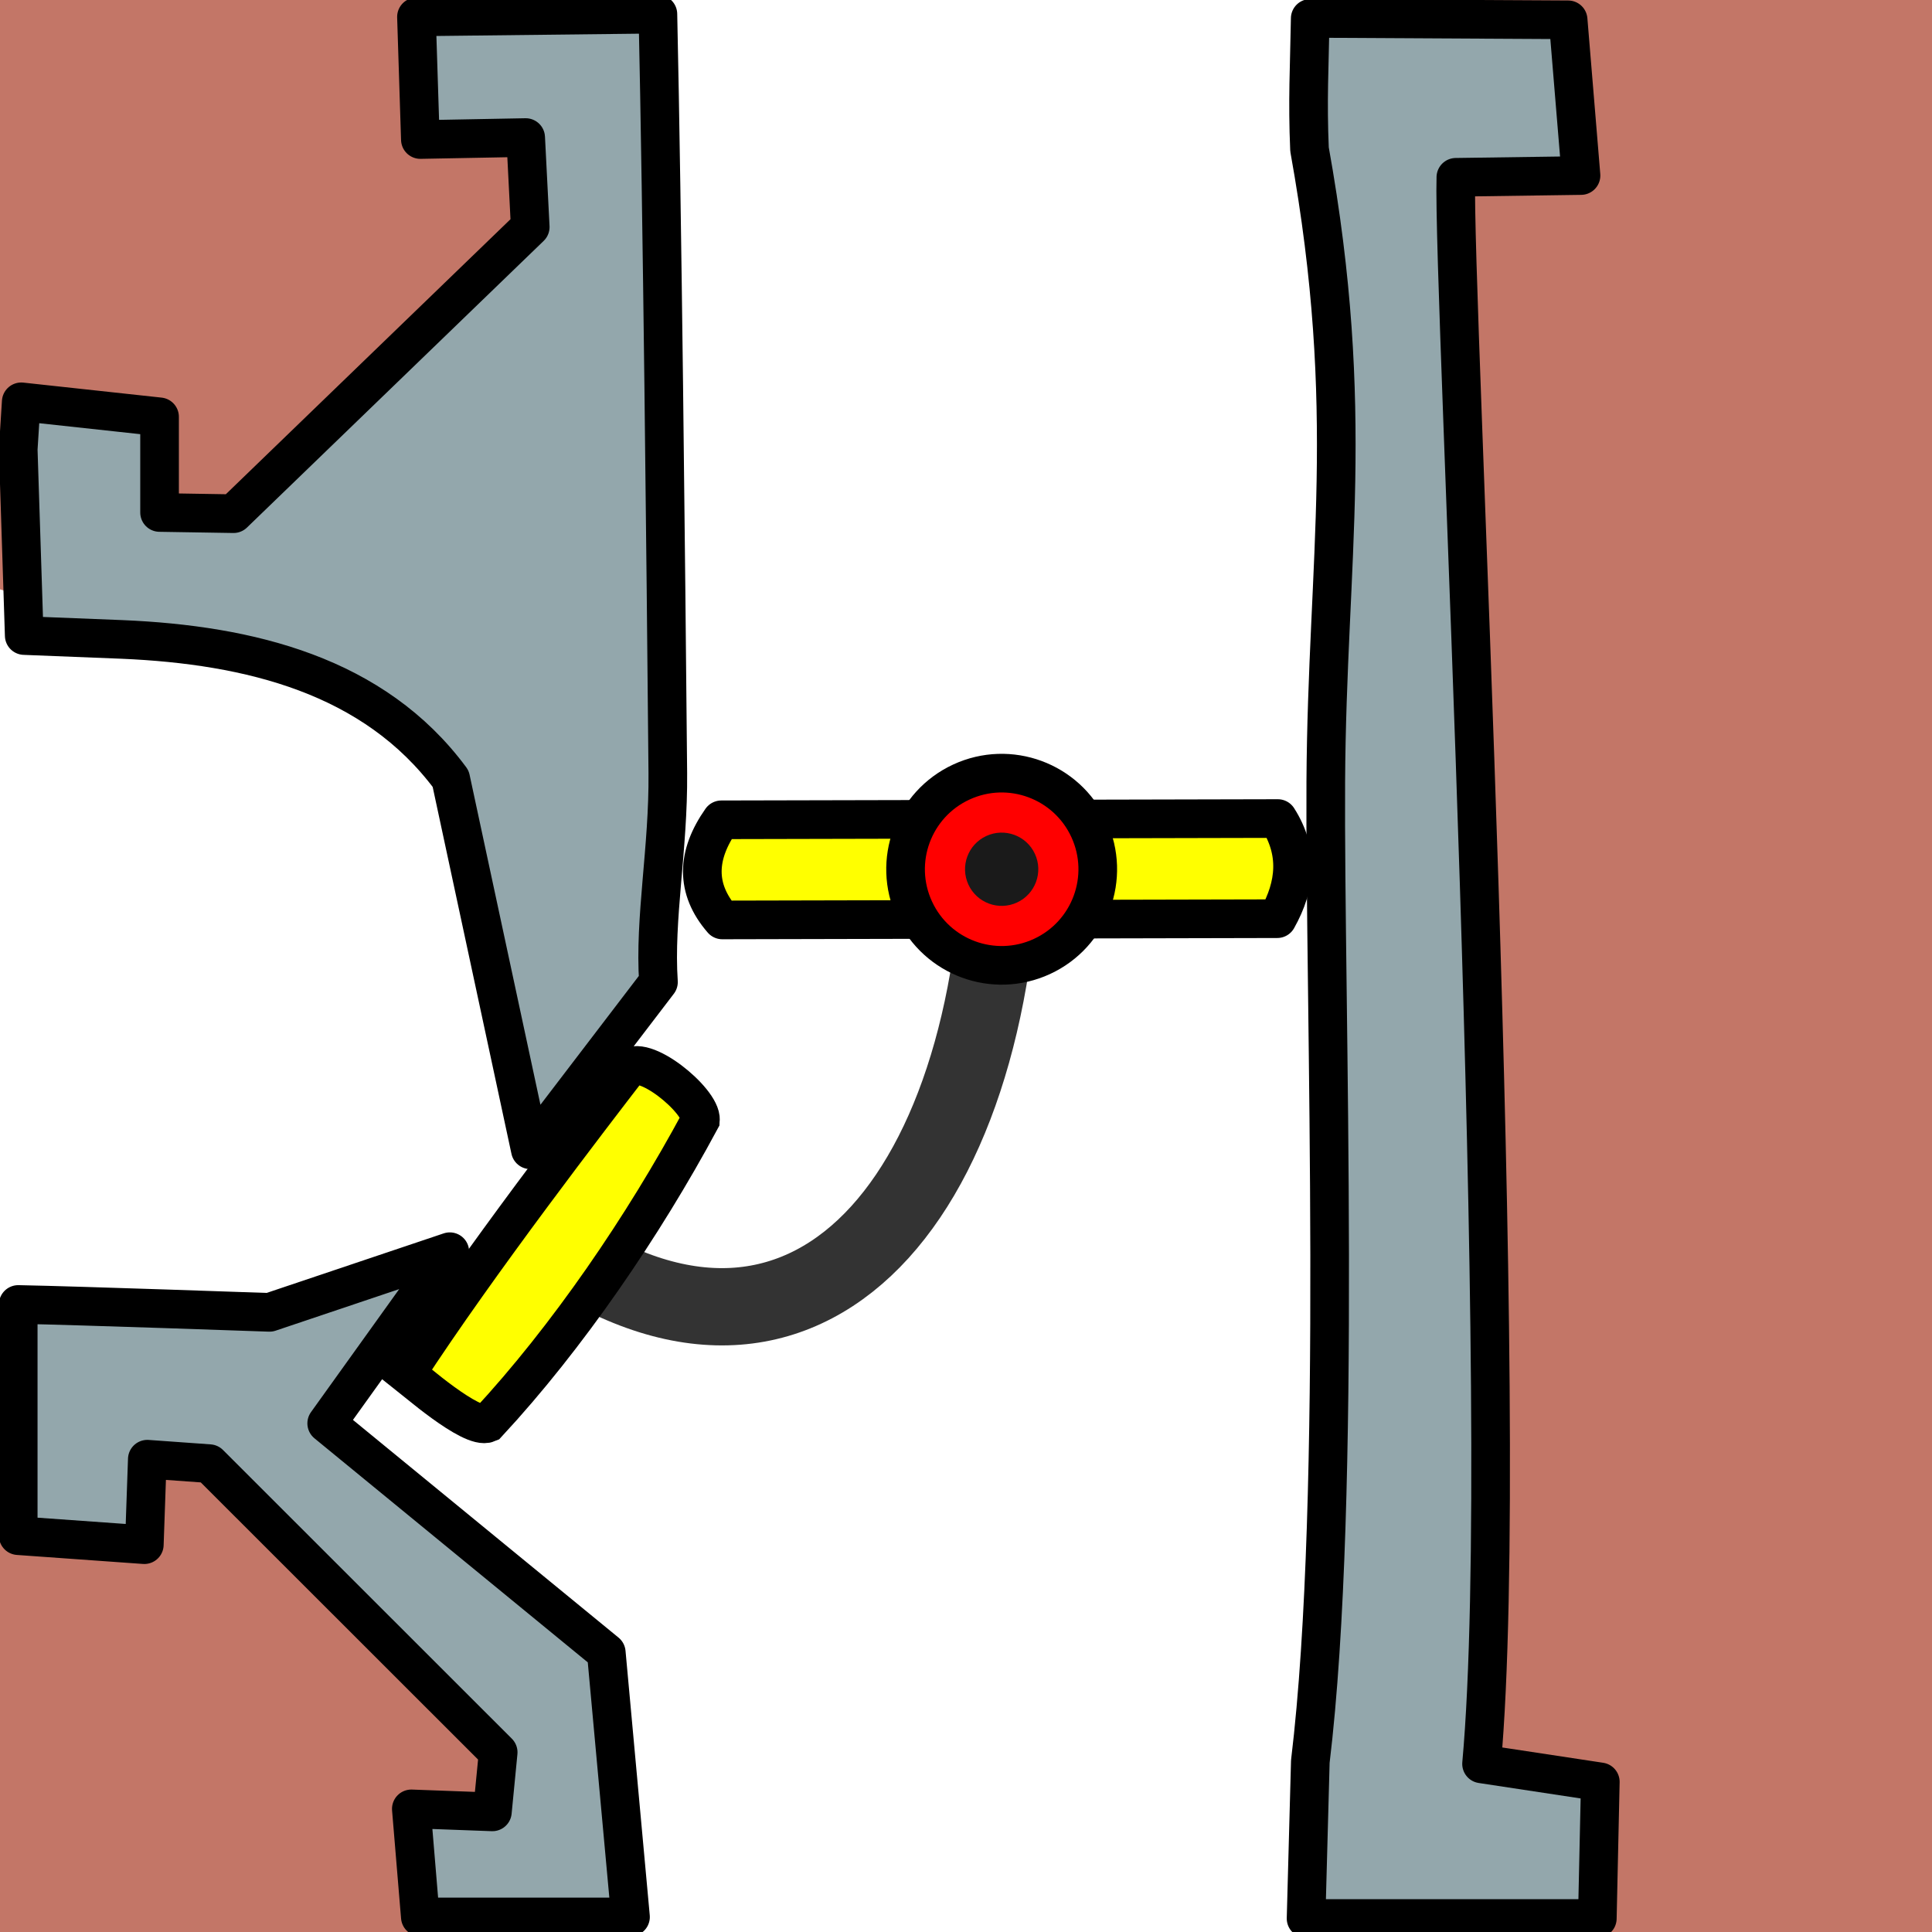
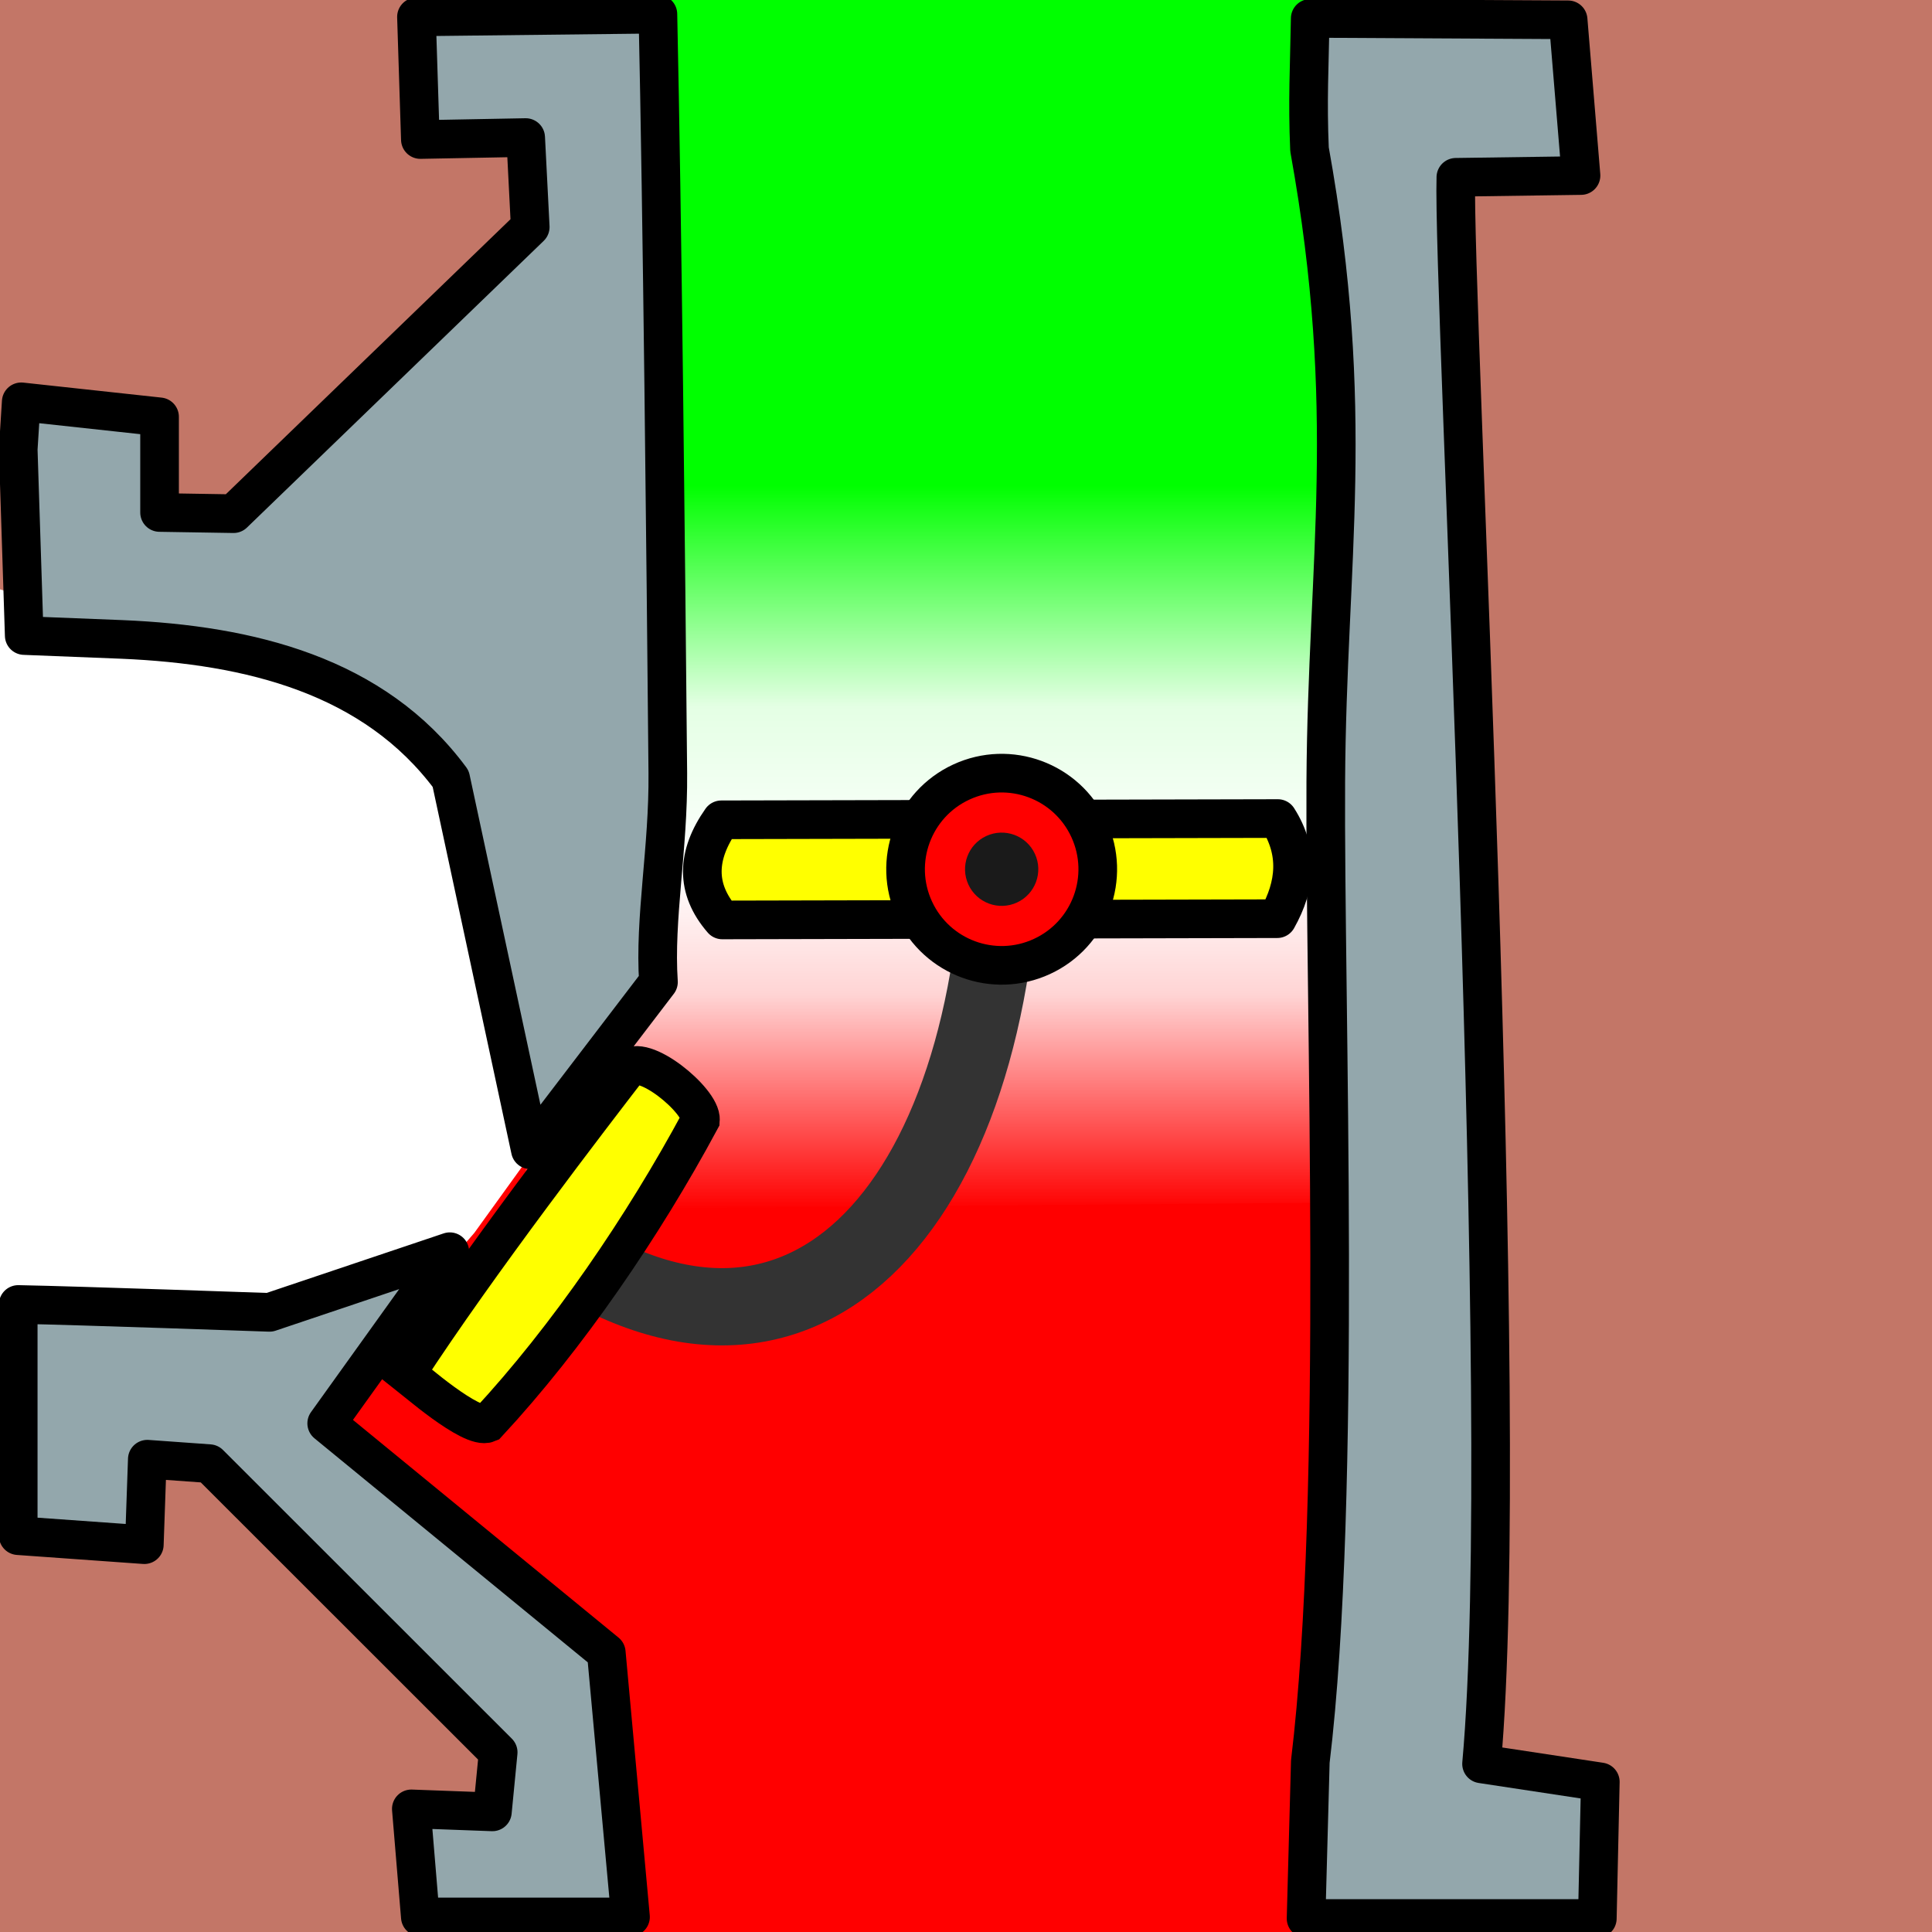
- <svg xmlns="http://www.w3.org/2000/svg" width="100" height="100" id="svg2" version="1.1">
-   <defs id="defs4" />
+ <svg xmlns="http://www.w3.org/2000/svg" xmlns:xlink="http://www.w3.org/1999/xlink" width="100" height="100" id="svg2" version="1.1">
+   <defs id="defs4">
+     <linearGradient id="linearGradient4186">
+       <stop style="stop-color:#ffffff;stop-opacity:0" offset="0" id="stop4188" />
+       <stop id="stop4204" offset="0.306" style="stop-color:#ffffff;stop-opacity:0.895" />
+       <stop id="stop4202" offset="0.534" style="stop-color:#ffffff;stop-opacity:1" />
+       <stop style="stop-color:#ffffff;stop-opacity:0.831" offset="0.704" id="stop4206" />
+       <stop style="stop-color:#ffffff;stop-opacity:0;" offset="1" id="stop4190" />
+     </linearGradient>
+     <linearGradient xlink:href="#linearGradient4186" id="linearGradient4192" x1="50.35" y1="25.131" x2="50.35" y2="62.584" gradientUnits="userSpaceOnUse" />
+   </defs>
  <rect style="color:#000000;clip-rule:nonzero;display:inline;overflow:visible;visibility:visible;opacity:1;isolation:auto;mix-blend-mode:normal;color-interpolation:sRGB;color-interpolation-filters:linearRGB;solid-color:#000000;solid-opacity:1;fill:#c37667;fill-opacity:1;fill-rule:nonzero;stroke:none;stroke-width:1;stroke-linecap:butt;stroke-linejoin:miter;stroke-miterlimit:4;stroke-dasharray:none;stroke-dashoffset:0;stroke-opacity:0.52;marker:none;color-rendering:auto;image-rendering:auto;shape-rendering:auto;text-rendering:auto;enable-background:accumulate" id="rect4154" width="100" height="100" x="0" y="-7.6293945e-006" />
  <path id="transistor-water2" d="M 0,30.504 32.125,41.106 30.047,56.435 21.85,67.522 0,73.84 Z" style="color:#000000;clip-rule:nonzero;display:inline;overflow:visible;visibility:visible;opacity:1;isolation:auto;mix-blend-mode:normal;color-interpolation:sRGB;color-interpolation-filters:linearRGB;solid-color:#000000;solid-opacity:1;fill:#ffffff;fill-opacity:1;fill-rule:nonzero;stroke:none;stroke-width:1;stroke-linecap:butt;stroke-linejoin:miter;stroke-miterlimit:4;stroke-dasharray:none;stroke-dashoffset:0;stroke-opacity:0.52;marker:none;color-rendering:auto;image-rendering:auto;shape-rendering:auto;text-rendering:auto;enable-background:accumulate" />
-   <path style="color:#000000;clip-rule:nonzero;display:inline;overflow:visible;visibility:visible;opacity:1;isolation:auto;mix-blend-mode:normal;color-interpolation:sRGB;color-interpolation-filters:linearRGB;solid-color:#000000;solid-opacity:1;fill:#ffffff;fill-opacity:1;fill-rule:nonzero;stroke:none;stroke-width:1;stroke-linecap:butt;stroke-linejoin:miter;stroke-miterlimit:4;stroke-dasharray:none;stroke-dashoffset:0;stroke-opacity:0.52;marker:none;color-rendering:auto;image-rendering:auto;shape-rendering:auto;text-rendering:auto;enable-background:accumulate" d="m 70.232,44.736 -36.051,0 -1.005,7.126 -8.624,11.951 -9.84,11.367 12.081,13.201 0.833,11.619 44.538,0 1.169,-21.528 z" id="transistor-water3" />
-   <path style="fill:#ffffff;fill-rule:evenodd;stroke:none;stroke-width:1px;stroke-linecap:butt;stroke-linejoin:miter;stroke-opacity:1" d="m 29.846,-9.8293699e-6 42.088,0 L 70.506,14.945 70.835,28.791 l -2.715,15.977 -34.659,0 -2.845,-27.846 z" id="transistor-water1" />
+   <path style="color:#000000;clip-rule:nonzero;display:inline;overflow:visible;visibility:visible;opacity:1;isolation:auto;mix-blend-mode:normal;color-interpolation:sRGB;color-interpolation-filters:linearRGB;solid-color:#000000;solid-opacity:1;fill:#ff0000;fill-opacity:1;fill-rule:nonzero;stroke:none;stroke-width:1;stroke-linecap:butt;stroke-linejoin:miter;stroke-miterlimit:4;stroke-dasharray:none;stroke-dashoffset:0;stroke-opacity:0.52;marker:none;color-rendering:auto;image-rendering:auto;shape-rendering:auto;text-rendering:auto;enable-background:accumulate" d="m 70.232,44.736 -36.051,0 -1.005,7.126 -8.624,11.951 -9.84,11.367 12.081,13.201 0.833,11.619 44.538,0 1.169,-21.528 z" id="transistor-water3" />
+   <path style="fill:#00ff00;fill-rule:evenodd;stroke:none;stroke-width:1px;stroke-linecap:butt;stroke-linejoin:miter;stroke-opacity:1" d="m 29.846,-9.8293699e-6 42.088,0 L 70.506,14.945 70.835,28.791 l -2.715,15.977 -34.659,0 -2.845,-27.846 z" id="transistor-water1" />
+   <path style="color:#000000;clip-rule:nonzero;display:inline;overflow:visible;visibility:visible;opacity:1;isolation:auto;mix-blend-mode:normal;color-interpolation:sRGB;color-interpolation-filters:linearRGB;solid-color:#000000;solid-opacity:1;fill:url(#linearGradient4192);fill-opacity:1.0;fill-rule:evenodd;stroke:none;stroke-width:15;stroke-linecap:butt;stroke-linejoin:miter;stroke-miterlimit:4;stroke-dasharray:none;stroke-dashoffset:0;stroke-opacity:0.479;color-rendering:auto;image-rendering:auto;shape-rendering:auto;text-rendering:auto;enable-background:accumulate" d="m 27.415,24.963 46.789,0.171 -0.019,37.071 -46.991,0.391 z" id="transistor-water" />
  <g id="transistor-tube">
    <path id="path4141" d="m 0.943,67.52 0,11.966 6.527,0.466 0.155,-4.424 3.21,0.23 14.951,14.943 -0.3,3.081 -4.196,-0.155 0.466,5.595 10.879,2e-6 -1.254,-13.687 -14.471,-11.862 6.372,-8.885 -9.333,3.139 c 0,0 -9.836,-0.348 -13.005,-0.408 z" style="color:#000000;clip-rule:nonzero;display:inline;overflow:visible;visibility:visible;opacity:1;isolation:auto;mix-blend-mode:normal;color-interpolation:sRGB;color-interpolation-filters:linearRGB;solid-color:#000000;solid-opacity:1;fill:#93a7ac;fill-opacity:1;fill-rule:nonzero;stroke:#000000;stroke-width:2;stroke-linecap:round;stroke-linejoin:round;stroke-miterlimit:4;stroke-dasharray:none;stroke-dashoffset:0;stroke-opacity:1;marker:none;color-rendering:auto;image-rendering:auto;shape-rendering:auto;text-rendering:auto;enable-background:accumulate" />
    <path id="path4157" d="m 0.943,23.261 0.311,9.635 5.069,0.201 c 6.602,0.281 13.043,1.859 17.004,7.21 l 4.124,19.206 6.631,-8.682 C 33.861,47.541 34.603,43.919 34.566,40.015 34.462,28.746 34.279,10.957 34.053,0.732 l -12.497,0.142 0.202,6.348 5.451,-0.102 0.236,4.63 -15.358,14.838 -3.828,-0.062 0,-4.951 -7.16,-0.777 z" style="color:#000000;clip-rule:nonzero;display:inline;overflow:visible;visibility:visible;opacity:1;isolation:auto;mix-blend-mode:normal;color-interpolation:sRGB;color-interpolation-filters:linearRGB;solid-color:#000000;solid-opacity:1;fill:#93a7ac;fill-opacity:1;fill-rule:nonzero;stroke:#000000;stroke-width:2;stroke-linecap:round;stroke-linejoin:round;stroke-miterlimit:4;stroke-dasharray:none;stroke-dashoffset:0;stroke-opacity:1;marker:none;color-rendering:auto;image-rendering:auto;shape-rendering:auto;text-rendering:auto;enable-background:accumulate" />
    <path id="path4173" d="M 67.817,0.952 C 67.773,3.498 67.671,5.209 67.78,7.728 c 2.459,13.64 0.908,21.238 0.842,32.724 -0.065,11.486 0.866,36.951 -0.8,50.726 l -0.22,8.123 15.075,2e-6 0.155,-7.071 -6.147,-0.932 C 78.314,73.415 75.169,15.078 75.355,9.177 l 6.478,-0.091 -0.667,-8.061 z" style="color:#000000;clip-rule:nonzero;display:inline;overflow:visible;visibility:visible;opacity:1;isolation:auto;mix-blend-mode:normal;color-interpolation:sRGB;color-interpolation-filters:linearRGB;solid-color:#000000;solid-opacity:1;fill:#93a7ac;fill-opacity:1;fill-rule:nonzero;stroke:#000000;stroke-width:2;stroke-linecap:round;stroke-linejoin:round;stroke-miterlimit:4;stroke-dasharray:none;stroke-dashoffset:0;stroke-opacity:1;marker:none;color-rendering:auto;image-rendering:auto;shape-rendering:auto;text-rendering:auto;enable-background:accumulate" />
  </g>
  <g id="tuyau" transform="translate(-51.38689,50)">
    <path style="color:#000000;font-style:normal;font-variant:normal;font-weight:normal;font-stretch:normal;font-size:medium;line-height:normal;font-family:Sans;-inkscape-font-specification:Sans;text-indent:0;text-align:start;text-decoration:none;text-decoration-line:none;letter-spacing:normal;word-spacing:normal;text-transform:none;direction:ltr;block-progression:tb;writing-mode:lr-tb;baseline-shift:baseline;text-anchor:start;display:inline;overflow:visible;visibility:visible;fill:#93a7ac;fill-opacity:1;stroke:#000000;stroke-width:2;stroke-miterlimit:4;stroke-dasharray:none;marker:none;enable-background:accumulate" d="m -49.25,17.657 c 0,0 7.677,-0.035 17.678,0.186 27.264,-1.822 38.867,1.741 61.38,-0.038 l 19.442,-0.401 0,11.288 -11.54,0.366 -0.204,-5.982 c 0,0 -31.447,1.659 -37.85,1.657 -6.403,-0.002 -36.633,-1.509 -36.633,-1.509 l -0.353,5.794 -11.92,0.218 z" id="path4431" />
    <path id="path3839-2" d="m -49.243,-17.665 c 0,0 14.633,0.213 24.622,-0.008 21.699,-1.928 27.73,2.724 54.348,-0.141 l 19.42,0.401 0,-11.541 -11.527,-0.114 -0.204,5.982 c 0,0 -31.412,-1.659 -37.808,-1.657 -6.396,0.002 -36.592,1.509 -36.592,1.509 l -0.353,-5.794 -11.907,-0.218 z" style="color:#000000;font-style:normal;font-variant:normal;font-weight:normal;font-stretch:normal;font-size:medium;line-height:normal;font-family:Sans;-inkscape-font-specification:Sans;text-indent:0;text-align:start;text-decoration:none;text-decoration-line:none;letter-spacing:normal;word-spacing:normal;text-transform:none;direction:ltr;block-progression:tb;writing-mode:lr-tb;baseline-shift:baseline;text-anchor:start;display:inline;overflow:visible;visibility:visible;fill:#93a7ac;fill-opacity:1;stroke:#000000;stroke-width:2;stroke-miterlimit:4;stroke-dasharray:none;marker:none;enable-background:accumulate" />
  </g>
  <g id="g4220" transform="matrix(0,1,-1,0,99.96619,102.7382)">
    <rect style="color:#000000;clip-rule:nonzero;display:inline;overflow:visible;visibility:visible;opacity:1;isolation:auto;mix-blend-mode:normal;color-interpolation:sRGB;color-interpolation-filters:linearRGB;solid-color:#000000;solid-opacity:1;fill:#c37667;fill-opacity:1;fill-rule:nonzero;stroke:none;stroke-width:1;stroke-linecap:butt;stroke-linejoin:miter;stroke-miterlimit:4;stroke-dasharray:none;stroke-dashoffset:0;stroke-opacity:0.52;marker:none;color-rendering:auto;image-rendering:auto;shape-rendering:auto;text-rendering:auto;enable-background:accumulate" id="rect4218" width="100" height="100" x="0.243" y="-7.6293945e-006" />
    <g id="g4212" transform="translate(49.93918,50)">
      <path style="color:#000000;font-style:normal;font-variant:normal;font-weight:normal;font-stretch:normal;font-size:medium;line-height:normal;font-family:Sans;-inkscape-font-specification:Sans;text-indent:0;text-align:start;text-decoration:none;text-decoration-line:none;letter-spacing:normal;word-spacing:normal;text-transform:none;direction:ltr;block-progression:tb;writing-mode:lr-tb;baseline-shift:baseline;text-anchor:start;display:inline;overflow:visible;visibility:visible;fill:#93a7ac;fill-opacity:1;stroke:#000000;stroke-width:2;stroke-miterlimit:4;stroke-dasharray:none;marker:none;enable-background:accumulate" d="m -49.25,17.657 c 0,0 7.677,-0.035 17.678,0.186 27.264,-1.822 38.867,1.741 61.38,-0.038 l 19.442,-0.401 0,11.288 -11.54,0.366 -0.204,-5.982 c 0,0 -31.447,1.659 -37.85,1.657 -6.403,-0.002 -36.633,-1.509 -36.633,-1.509 l -0.353,5.794 -11.92,0.218 z" id="path4214" />
      <path id="path4216" d="m -49.243,-17.665 c 0,0 14.633,0.213 24.622,-0.008 21.699,-1.928 27.73,2.724 54.348,-0.141 l 19.42,0.401 0,-11.541 -11.527,-0.114 -0.204,5.982 c 0,0 -31.412,-1.659 -37.808,-1.657 -6.396,0.002 -36.592,1.509 -36.592,1.509 l -0.353,-5.794 -11.907,-0.218 z" style="color:#000000;font-style:normal;font-variant:normal;font-weight:normal;font-stretch:normal;font-size:medium;line-height:normal;font-family:Sans;-inkscape-font-specification:Sans;text-indent:0;text-align:start;text-decoration:none;text-decoration-line:none;letter-spacing:normal;word-spacing:normal;text-transform:none;direction:ltr;block-progression:tb;writing-mode:lr-tb;baseline-shift:baseline;text-anchor:start;display:inline;overflow:visible;visibility:visible;fill:#93a7ac;fill-opacity:1;stroke:#000000;stroke-width:2;stroke-miterlimit:4;stroke-dasharray:none;marker:none;enable-background:accumulate" />
    </g>
  </g>
  <g transform="matrix(0,1,-1,0,99.96619,-100.9815)" id="g4226">
    <rect y="-7.6293945e-006" x="0.243" height="100" width="100" id="rect4228" style="color:#000000;clip-rule:nonzero;display:inline;overflow:visible;visibility:visible;opacity:1;isolation:auto;mix-blend-mode:normal;color-interpolation:sRGB;color-interpolation-filters:linearRGB;solid-color:#000000;solid-opacity:1;fill:#c37667;fill-opacity:1;fill-rule:nonzero;stroke:none;stroke-width:1;stroke-linecap:butt;stroke-linejoin:miter;stroke-miterlimit:4;stroke-dasharray:none;stroke-dashoffset:0;stroke-opacity:0.52;marker:none;color-rendering:auto;image-rendering:auto;shape-rendering:auto;text-rendering:auto;enable-background:accumulate" />
    <g transform="translate(49.93918,50)" id="g4230">
      <path id="path4232" d="m -49.25,17.657 c 0,0 7.677,-0.035 17.678,0.186 27.264,-1.822 38.867,1.741 61.38,-0.038 l 19.442,-0.401 0,11.288 -11.54,0.366 -0.204,-5.982 c 0,0 -31.447,1.659 -37.85,1.657 -6.403,-0.002 -36.633,-1.509 -36.633,-1.509 l -0.353,5.794 -11.92,0.218 z" style="color:#000000;font-style:normal;font-variant:normal;font-weight:normal;font-stretch:normal;font-size:medium;line-height:normal;font-family:Sans;-inkscape-font-specification:Sans;text-indent:0;text-align:start;text-decoration:none;text-decoration-line:none;letter-spacing:normal;word-spacing:normal;text-transform:none;direction:ltr;block-progression:tb;writing-mode:lr-tb;baseline-shift:baseline;text-anchor:start;display:inline;overflow:visible;visibility:visible;fill:#93a7ac;fill-opacity:1;stroke:#000000;stroke-width:2;stroke-miterlimit:4;stroke-dasharray:none;marker:none;enable-background:accumulate" />
      <path style="color:#000000;font-style:normal;font-variant:normal;font-weight:normal;font-stretch:normal;font-size:medium;line-height:normal;font-family:Sans;-inkscape-font-specification:Sans;text-indent:0;text-align:start;text-decoration:none;text-decoration-line:none;letter-spacing:normal;word-spacing:normal;text-transform:none;direction:ltr;block-progression:tb;writing-mode:lr-tb;baseline-shift:baseline;text-anchor:start;display:inline;overflow:visible;visibility:visible;fill:#93a7ac;fill-opacity:1;stroke:#000000;stroke-width:2;stroke-miterlimit:4;stroke-dasharray:none;marker:none;enable-background:accumulate" d="m -49.243,-17.665 c 0,0 14.633,0.213 24.622,-0.008 21.699,-1.928 27.73,2.724 54.348,-0.141 l 19.42,0.401 0,-11.541 -11.527,-0.114 -0.204,5.982 c 0,0 -31.412,-1.659 -37.808,-1.657 -6.396,0.002 -36.592,1.509 -36.592,1.509 l -0.353,-5.794 -11.907,-0.218 z" id="path4234" />
    </g>
  </g>
  <path id="NPN-valve" d="m 37.336,42.433 c -1.288,1.831 -1.353,3.565 0.052,5.183 l 28.722,-0.065 c 0.972,-1.73 1.129,-3.458 0.03,-5.183 z" style="color:#000000;clip-rule:nonzero;display:inline;overflow:visible;visibility:visible;opacity:1;isolation:auto;mix-blend-mode:normal;color-interpolation:sRGB;color-interpolation-filters:linearRGB;solid-color:#000000;solid-opacity:1;fill:#ffff00;fill-opacity:1;fill-rule:nonzero;stroke:#000000;stroke-width:2;stroke-linecap:round;stroke-linejoin:round;stroke-miterlimit:4;stroke-dasharray:none;stroke-dashoffset:0;stroke-opacity:1;marker:none;color-rendering:auto;image-rendering:auto;shape-rendering:auto;text-rendering:auto;enable-background:accumulate" />
  <g id="NPN-piston" transform="matrix(0.9079562,-0.419065,0.419065,0.9079562,-21.48836,18.5105)">
    <path id="path4243" d="M 57.135,51.212 C 49.056,69.533 34.839,76.931 26.317,62.923" style="fill:none;fill-rule:evenodd;stroke:#333333;stroke-width:4;stroke-linecap:butt;stroke-linejoin:miter;stroke-miterlimit:4;stroke-dasharray:none;stroke-opacity:1" />
    <path style="color:#000000;clip-rule:nonzero;display:inline;overflow:visible;visibility:visible;opacity:1;isolation:auto;mix-blend-mode:normal;color-interpolation:sRGB;color-interpolation-filters:linearRGB;solid-color:#000000;solid-opacity:1;fill:#ffff00;fill-opacity:1;fill-rule:nonzero;stroke:#000000;stroke-width:2;stroke-linecap:butt;stroke-linejoin:miter;stroke-miterlimit:4;stroke-dasharray:none;stroke-dashoffset:0;stroke-opacity:1;marker:none;color-rendering:auto;image-rendering:auto;shape-rendering:auto;text-rendering:auto;enable-background:accumulate" d="m 35.892,60.026 c 0.483,-0.883 -1.284,-4.51 -2.332,-3.965 -2.522,1.322 -11.199,5.855 -16.988,9.499 0.185,0.355 1.834,4.079 2.749,4.103 5.608,-2.308 11.593,-5.892 16.571,-9.637 z" id="diode-membrane" />
    <circle cy="54.776" cx="55.487" id="path4239" style="color:#000000;clip-rule:nonzero;display:inline;overflow:visible;visibility:visible;opacity:1;isolation:auto;mix-blend-mode:normal;color-interpolation:sRGB;color-interpolation-filters:linearRGB;solid-color:#000000;solid-opacity:1;fill:#ff0000;fill-opacity:1;fill-rule:nonzero;stroke:#000000;stroke-width:2;stroke-linecap:round;stroke-linejoin:round;stroke-miterlimit:4;stroke-dasharray:none;stroke-dashoffset:0;stroke-opacity:1;marker:none;color-rendering:auto;image-rendering:auto;shape-rendering:auto;text-rendering:auto;enable-background:accumulate" r="4.973" />
    <circle style="color:#000000;clip-rule:nonzero;display:inline;overflow:visible;visibility:visible;opacity:1;isolation:auto;mix-blend-mode:normal;color-interpolation:sRGB;color-interpolation-filters:linearRGB;solid-color:#000000;solid-opacity:1;fill:#1a1a1a;fill-opacity:1;fill-rule:nonzero;stroke:none;stroke-width:2;stroke-linecap:round;stroke-linejoin:round;stroke-miterlimit:4;stroke-dasharray:none;stroke-dashoffset:0;stroke-opacity:1;marker:none;color-rendering:auto;image-rendering:auto;shape-rendering:auto;text-rendering:auto;enable-background:accumulate" id="circle4241" cx="55.487" cy="54.776" r="1.896" />
  </g>
</svg>
